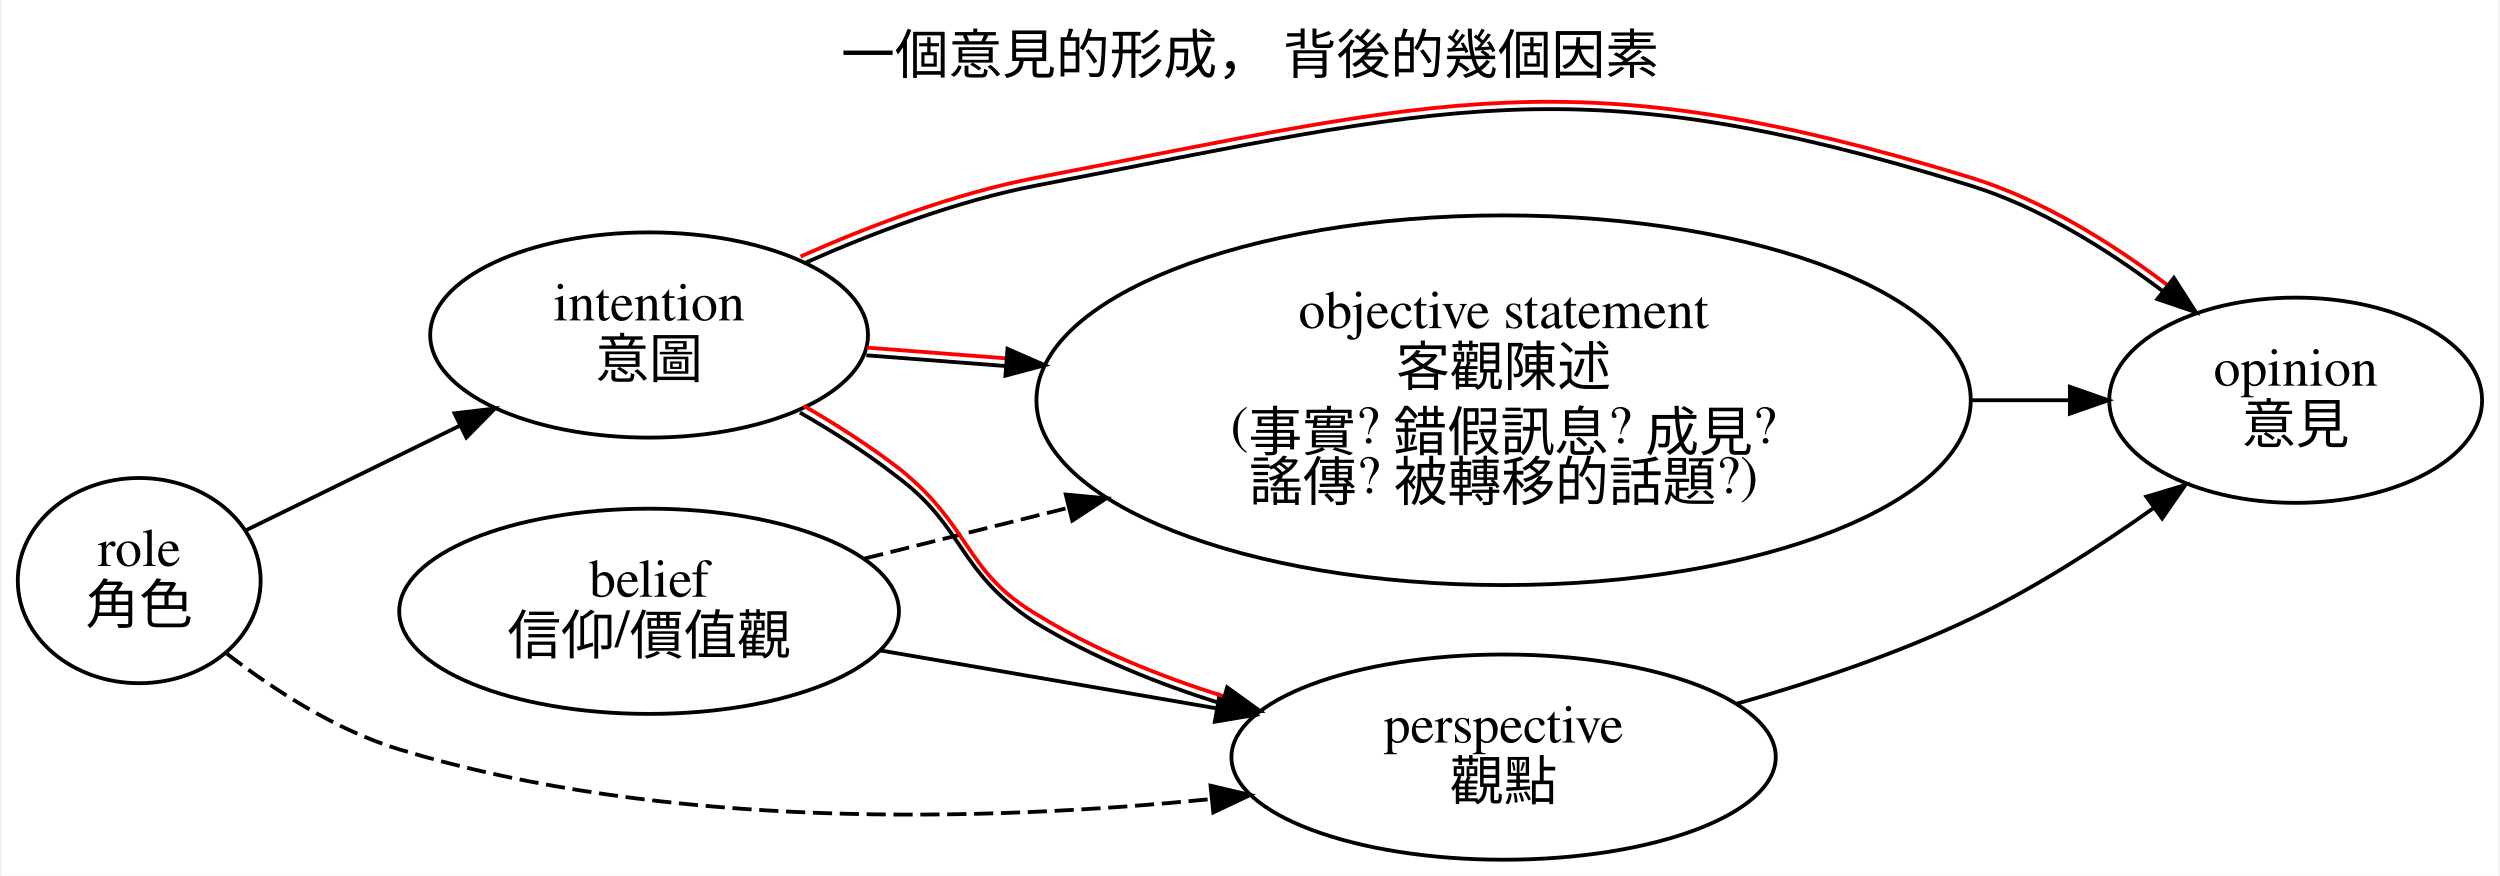
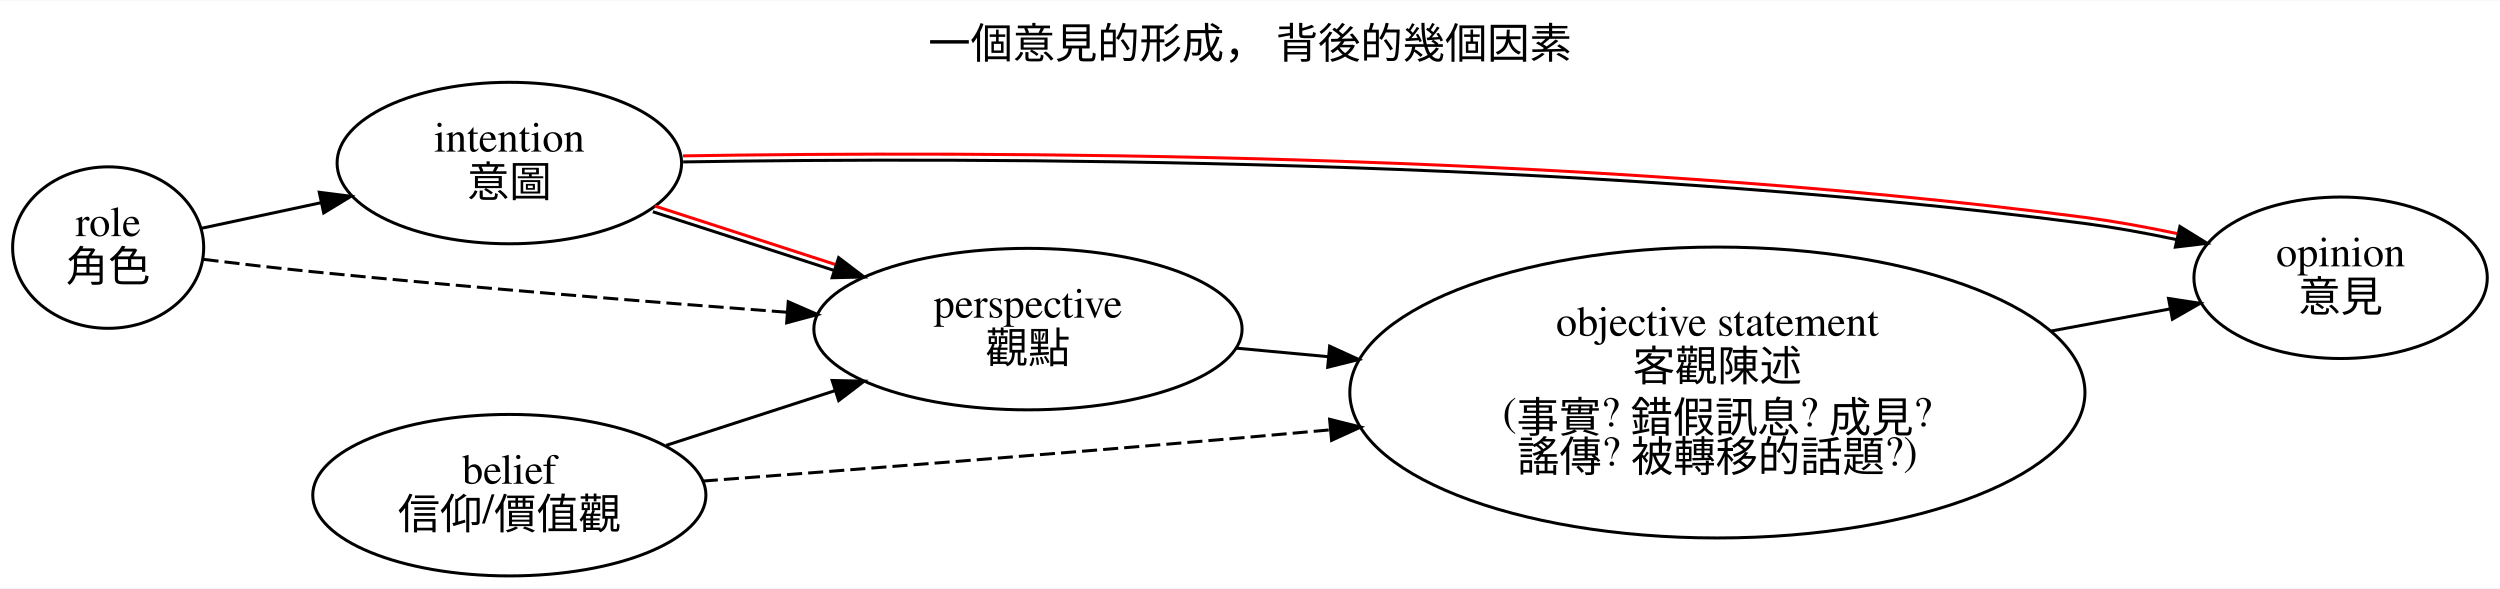
- <svg xmlns="http://www.w3.org/2000/svg" width="651pt" height="228pt" viewBox="0.00 0.00 650.57 228.17">
-   <g id="graph0" class="graph" transform="scale(1 1) rotate(0) translate(4 224.17)">
-     <polygon fill="white" stroke="transparent" points="-4,4 -4,-224.17 646.57,-224.17 646.57,4 -4,4" />
-     <text text-anchor="middle" x="321.29" y="-204.97" font-family="Times,serif" font-size="14.00">一個意見的形成， 背後的幾個因素</text>
+ <svg xmlns="http://www.w3.org/2000/svg" width="828pt" height="195pt" viewBox="0.00 0.00 827.99 194.74">
+   <g id="graph0" class="graph" transform="scale(1 1) rotate(0) translate(4 190.74)">
+     <polygon fill="white" stroke="transparent" points="-4,4 -4,-190.74 823.99,-190.74 823.99,4 -4,4" />
+     <text text-anchor="middle" x="410" y="-171.54" font-family="Times,serif" font-size="14.00">一個意見的形成， 背後的幾個因素</text>
    <g id="node1" class="node">
-       <ellipse fill="none" stroke="black" cx="164.69" cy="-64.87" rx="65.11" ry="26.74" />
-       <text text-anchor="middle" x="164.69" y="-68.67" font-family="Times,serif" font-size="14.00">belief</text>
-       <text text-anchor="middle" x="164.69" y="-53.67" font-family="Times,serif" font-size="14.00">信仰/價值觀</text>
+       <ellipse fill="none" stroke="black" cx="164.69" cy="-26.87" rx="65.11" ry="26.74" />
+       <text text-anchor="middle" x="164.69" y="-30.67" font-family="Times,serif" font-size="14.00">belief</text>
+       <text text-anchor="middle" x="164.69" y="-15.67" font-family="Times,serif" font-size="14.00">信仰/價值觀</text>
    </g>
    <g id="node3" class="node">
-       <ellipse fill="none" stroke="black" cx="387.37" cy="-26.87" rx="70.92" ry="26.74" />
-       <text text-anchor="middle" x="387.37" y="-30.67" font-family="Times,serif" font-size="14.00">perspective</text>
-       <text text-anchor="middle" x="387.37" y="-15.67" font-family="Times,serif" font-size="14.00">觀點</text>
+       <ellipse fill="none" stroke="black" cx="336.46" cy="-81.87" rx="70.92" ry="26.74" />
+       <text text-anchor="middle" x="336.46" y="-85.67" font-family="Times,serif" font-size="14.00">perspective</text>
+       <text text-anchor="middle" x="336.46" y="-70.67" font-family="Times,serif" font-size="14.00">觀點</text>
    </g>
    <g id="edge1" class="edge">
-       <path fill="none" stroke="black" d="M225.12,-54.64C252.07,-50 284.21,-44.46 312.68,-39.56" />
-       <polygon fill="black" stroke="black" points="313.32,-43 322.58,-37.85 312.13,-36.1 313.32,-43" />
+       <path fill="none" stroke="black" d="M216.63,-43.37C234.18,-49.06 254.05,-55.5 272.45,-61.46" />
+       <polygon fill="black" stroke="black" points="271.61,-64.86 282.2,-64.62 273.77,-58.2 271.61,-64.86" />
    </g>
    <g id="node6" class="node">
-       <ellipse fill="none" stroke="black" cx="387.37" cy="-119.87" rx="121.74" ry="48.17" />
-       <text text-anchor="middle" x="387.37" y="-138.67" font-family="Times,serif" font-size="14.00">objective statement</text>
-       <text text-anchor="middle" x="387.37" y="-123.67" font-family="Times,serif" font-size="14.00">客觀陳述</text>
-       <text text-anchor="middle" x="387.37" y="-108.67" font-family="Times,serif" font-size="14.00">(事實? 錯假訊息? 成見? </text>
-       <text text-anchor="middle" x="387.37" y="-93.67" font-family="Times,serif" font-size="14.00">謠傳? 被轉移的話題?)</text>
+       <ellipse fill="none" stroke="black" cx="564.79" cy="-60.87" rx="121.74" ry="48.17" />
+       <text text-anchor="middle" x="564.79" y="-79.67" font-family="Times,serif" font-size="14.00">objective statement</text>
+       <text text-anchor="middle" x="564.79" y="-64.67" font-family="Times,serif" font-size="14.00">客觀陳述</text>
+       <text text-anchor="middle" x="564.79" y="-49.67" font-family="Times,serif" font-size="14.00">(事實? 錯假訊息? 成見? </text>
+       <text text-anchor="middle" x="564.79" y="-34.67" font-family="Times,serif" font-size="14.00">謠傳? 被轉移的話題?)</text>
    </g>
    <g id="edge2" class="edge">
-       <path fill="none" stroke="black" stroke-dasharray="5,2" d="M220.81,-78.61C237.04,-82.65 255.42,-87.23 273.88,-91.83" />
-       <polygon fill="black" stroke="black" points="273.28,-95.29 283.83,-94.31 274.98,-88.5 273.28,-95.29" />
+       <path fill="none" stroke="black" stroke-dasharray="5,2" d="M228.76,-31.54C277.5,-35.22 346.63,-40.59 407.17,-45.87 416.76,-46.71 426.68,-47.6 436.66,-48.51" />
+       <polygon fill="black" stroke="black" points="436.36,-52 446.64,-49.43 437.01,-45.03 436.36,-52" />
    </g>
    <g id="node2" class="node">
-       <ellipse fill="none" stroke="black" cx="31.82" cy="-72.87" rx="31.64" ry="26.74" />
-       <text text-anchor="middle" x="31.82" y="-76.67" font-family="Times,serif" font-size="14.00">role</text>
-       <text text-anchor="middle" x="31.82" y="-61.67" font-family="Times,serif" font-size="14.00">角色</text>
+       <ellipse fill="none" stroke="black" cx="31.82" cy="-108.87" rx="31.64" ry="26.74" />
+       <text text-anchor="middle" x="31.82" y="-112.67" font-family="Times,serif" font-size="14.00">role</text>
+       <text text-anchor="middle" x="31.82" y="-97.67" font-family="Times,serif" font-size="14.00">角色</text>
    </g>
    <g id="edge7" class="edge">
-       <path fill="none" stroke="black" stroke-dasharray="5,2" d="M54.65,-53.83C66.97,-44.35 83.16,-33.87 99.64,-28.87 169.1,-7.79 252.46,-10.08 311.34,-15.95" />
-       <polygon fill="black" stroke="black" points="311,-19.43 321.31,-17 311.73,-12.47 311,-19.43" />
+       <path fill="none" stroke="black" stroke-dasharray="5,2" d="M63.4,-104.96C74.77,-103.57 87.78,-102.06 99.64,-100.87 151.88,-95.64 210.75,-90.9 256.6,-87.46" />
+       <polygon fill="black" stroke="black" points="257.06,-90.93 266.77,-86.7 256.54,-83.95 257.06,-90.93" />
    </g>
    <g id="node5" class="node">
      <ellipse fill="none" stroke="black" cx="164.69" cy="-136.87" rx="57.05" ry="26.74" />
      <text text-anchor="middle" x="164.69" y="-140.67" font-family="Times,serif" font-size="14.00">intention</text>
      <text text-anchor="middle" x="164.69" y="-125.67" font-family="Times,serif" font-size="14.00">意圖</text>
    </g>
    <g id="edge4" class="edge">
-       <path fill="none" stroke="black" d="M59.62,-85.98C75.69,-93.83 96.59,-104.06 115.45,-113.28" />
-       <polygon fill="black" stroke="black" points="113.99,-116.46 124.51,-117.71 117.07,-110.17 113.99,-116.46" />
+       <path fill="none" stroke="black" d="M62.84,-115.29C74.63,-117.81 88.6,-120.8 102.33,-123.74" />
+       <polygon fill="black" stroke="black" points="101.74,-127.19 112.25,-125.86 103.21,-120.35 101.74,-127.19" />
+     </g>
+     <g id="edge5" class="edge">
+       <path fill="none" stroke="black" d="M405.37,-75.57C415.13,-74.66 425.44,-73.71 435.92,-72.73" />
+       <polygon fill="black" stroke="black" points="436.37,-76.21 446.01,-71.8 435.73,-69.24 436.37,-76.21" />
    </g>
    <g id="node4" class="node">
-       <ellipse fill="none" stroke="black" cx="593.78" cy="-119.87" rx="48.58" ry="26.74" />
-       <text text-anchor="middle" x="593.78" y="-123.67" font-family="Times,serif" font-size="14.00">opinion</text>
-       <text text-anchor="middle" x="593.78" y="-108.67" font-family="Times,serif" font-size="14.00">意見</text>
-     </g>
-     <g id="edge5" class="edge">
-       <path fill="none" stroke="black" d="M448.01,-40.75C467.89,-46.4 489.85,-53.77 508.99,-62.87 525.6,-70.76 542.61,-81.71 556.92,-91.9" />
-       <polygon fill="black" stroke="black" points="554.87,-94.74 565.02,-97.78 558.99,-89.07 554.87,-94.74" />
+       <ellipse fill="none" stroke="black" cx="771.2" cy="-98.87" rx="48.58" ry="26.74" />
+       <text text-anchor="middle" x="771.2" y="-102.67" font-family="Times,serif" font-size="14.00">opinion</text>
+       <text text-anchor="middle" x="771.2" y="-87.67" font-family="Times,serif" font-size="14.00">意見</text>
    </g>
    <g id="edge3" class="edge">
-       <path fill="none" stroke="black" d="M203.99,-116.67C212.58,-111.73 221.46,-106.07 229.13,-100.08 247.11,-86.75 244.95,-75.24 265.22,-62.02 280.08,-52.9 297.2,-46.01 313.91,-40.78" />
-       <path fill="none" stroke="red" d="M204.99,-118.41C213.66,-113.42 222.54,-107.75 230.36,-101.66 249.08,-86.38 246.91,-74.87 266.27,-63.72 280.83,-54.76 297.94,-47.87 314.51,-42.69" />
-       <polygon fill="black" stroke="black" points="315.33,-45.05 323.93,-38.86 313.35,-38.34 315.33,-45.05" />
+       <path fill="none" stroke="black" d="M212.22,-120.74C230.78,-114.73 252.39,-107.73 272.27,-101.29" />
+       <path fill="none" stroke="red" d="M212.84,-122.65C231.4,-116.64 253.01,-109.63 272.89,-103.19" />
+       <polygon fill="black" stroke="black" points="273.75,-105.54 282.18,-99.13 271.59,-98.88 273.75,-105.54" />
    </g>
    <g id="edge8" class="edge">
-       <path fill="none" stroke="black" d="M204.97,-155.5C223.03,-163.53 245.16,-171.9 265.94,-175.89 372.23,-196.36 405.99,-207.73 508.7,-175.91 526.74,-170.4 544.59,-159.27 559.02,-148.39" />
-       <path fill="none" stroke="red" d="M204.16,-157.33C222.32,-165.4 244.45,-173.77 265.56,-177.85 371.59,-198.25 405.35,-209.63 509.29,-177.83 527.79,-172.09 545.65,-160.97 560.23,-149.98" />
-       <polygon fill="black" stroke="black" points="562.05,-151.74 567.76,-142.81 557.73,-146.23 562.05,-151.74" />
-     </g>
-     <g id="edge9" class="edge">
-       <path fill="none" stroke="black" d="M221.3,-131.58C232.59,-130.71 244.89,-129.77 257.53,-128.79" />
-       <path fill="none" stroke="red" d="M221.46,-133.58C232.74,-132.71 245.04,-131.76 257.68,-130.79" />
-       <polygon fill="black" stroke="black" points="258.09,-133.26 267.8,-129 257.56,-126.28 258.09,-133.26" />
+       <path fill="none" stroke="black" d="M222.25,-137.24C318.14,-138.81 518.67,-138.75 686.28,-116.88 696.22,-115.58 706.76,-113.65 716.85,-111.51" />
+       <path fill="none" stroke="red" d="M222.21,-139.24C318.14,-140.81 518.67,-140.75 686.54,-118.86 696.58,-117.55 707.12,-115.61 717.26,-113.46" />
+       <polygon fill="black" stroke="black" points="717.98,-115.86 726.99,-110.29 716.47,-109.03 717.98,-115.86" />
    </g>
    <g id="edge6" class="edge">
-       <path fill="none" stroke="black" d="M509.05,-119.87C517.92,-119.87 526.6,-119.87 534.81,-119.87" />
-       <polygon fill="black" stroke="black" points="534.94,-123.37 544.94,-119.87 534.94,-116.37 534.94,-123.37" />
+       <path fill="none" stroke="black" d="M675.18,-81.21C688.82,-83.74 702.3,-86.25 714.62,-88.54" />
+       <polygon fill="black" stroke="black" points="714.21,-92.02 724.68,-90.41 715.49,-85.14 714.21,-92.02" />
    </g>
  </g>
</svg>
